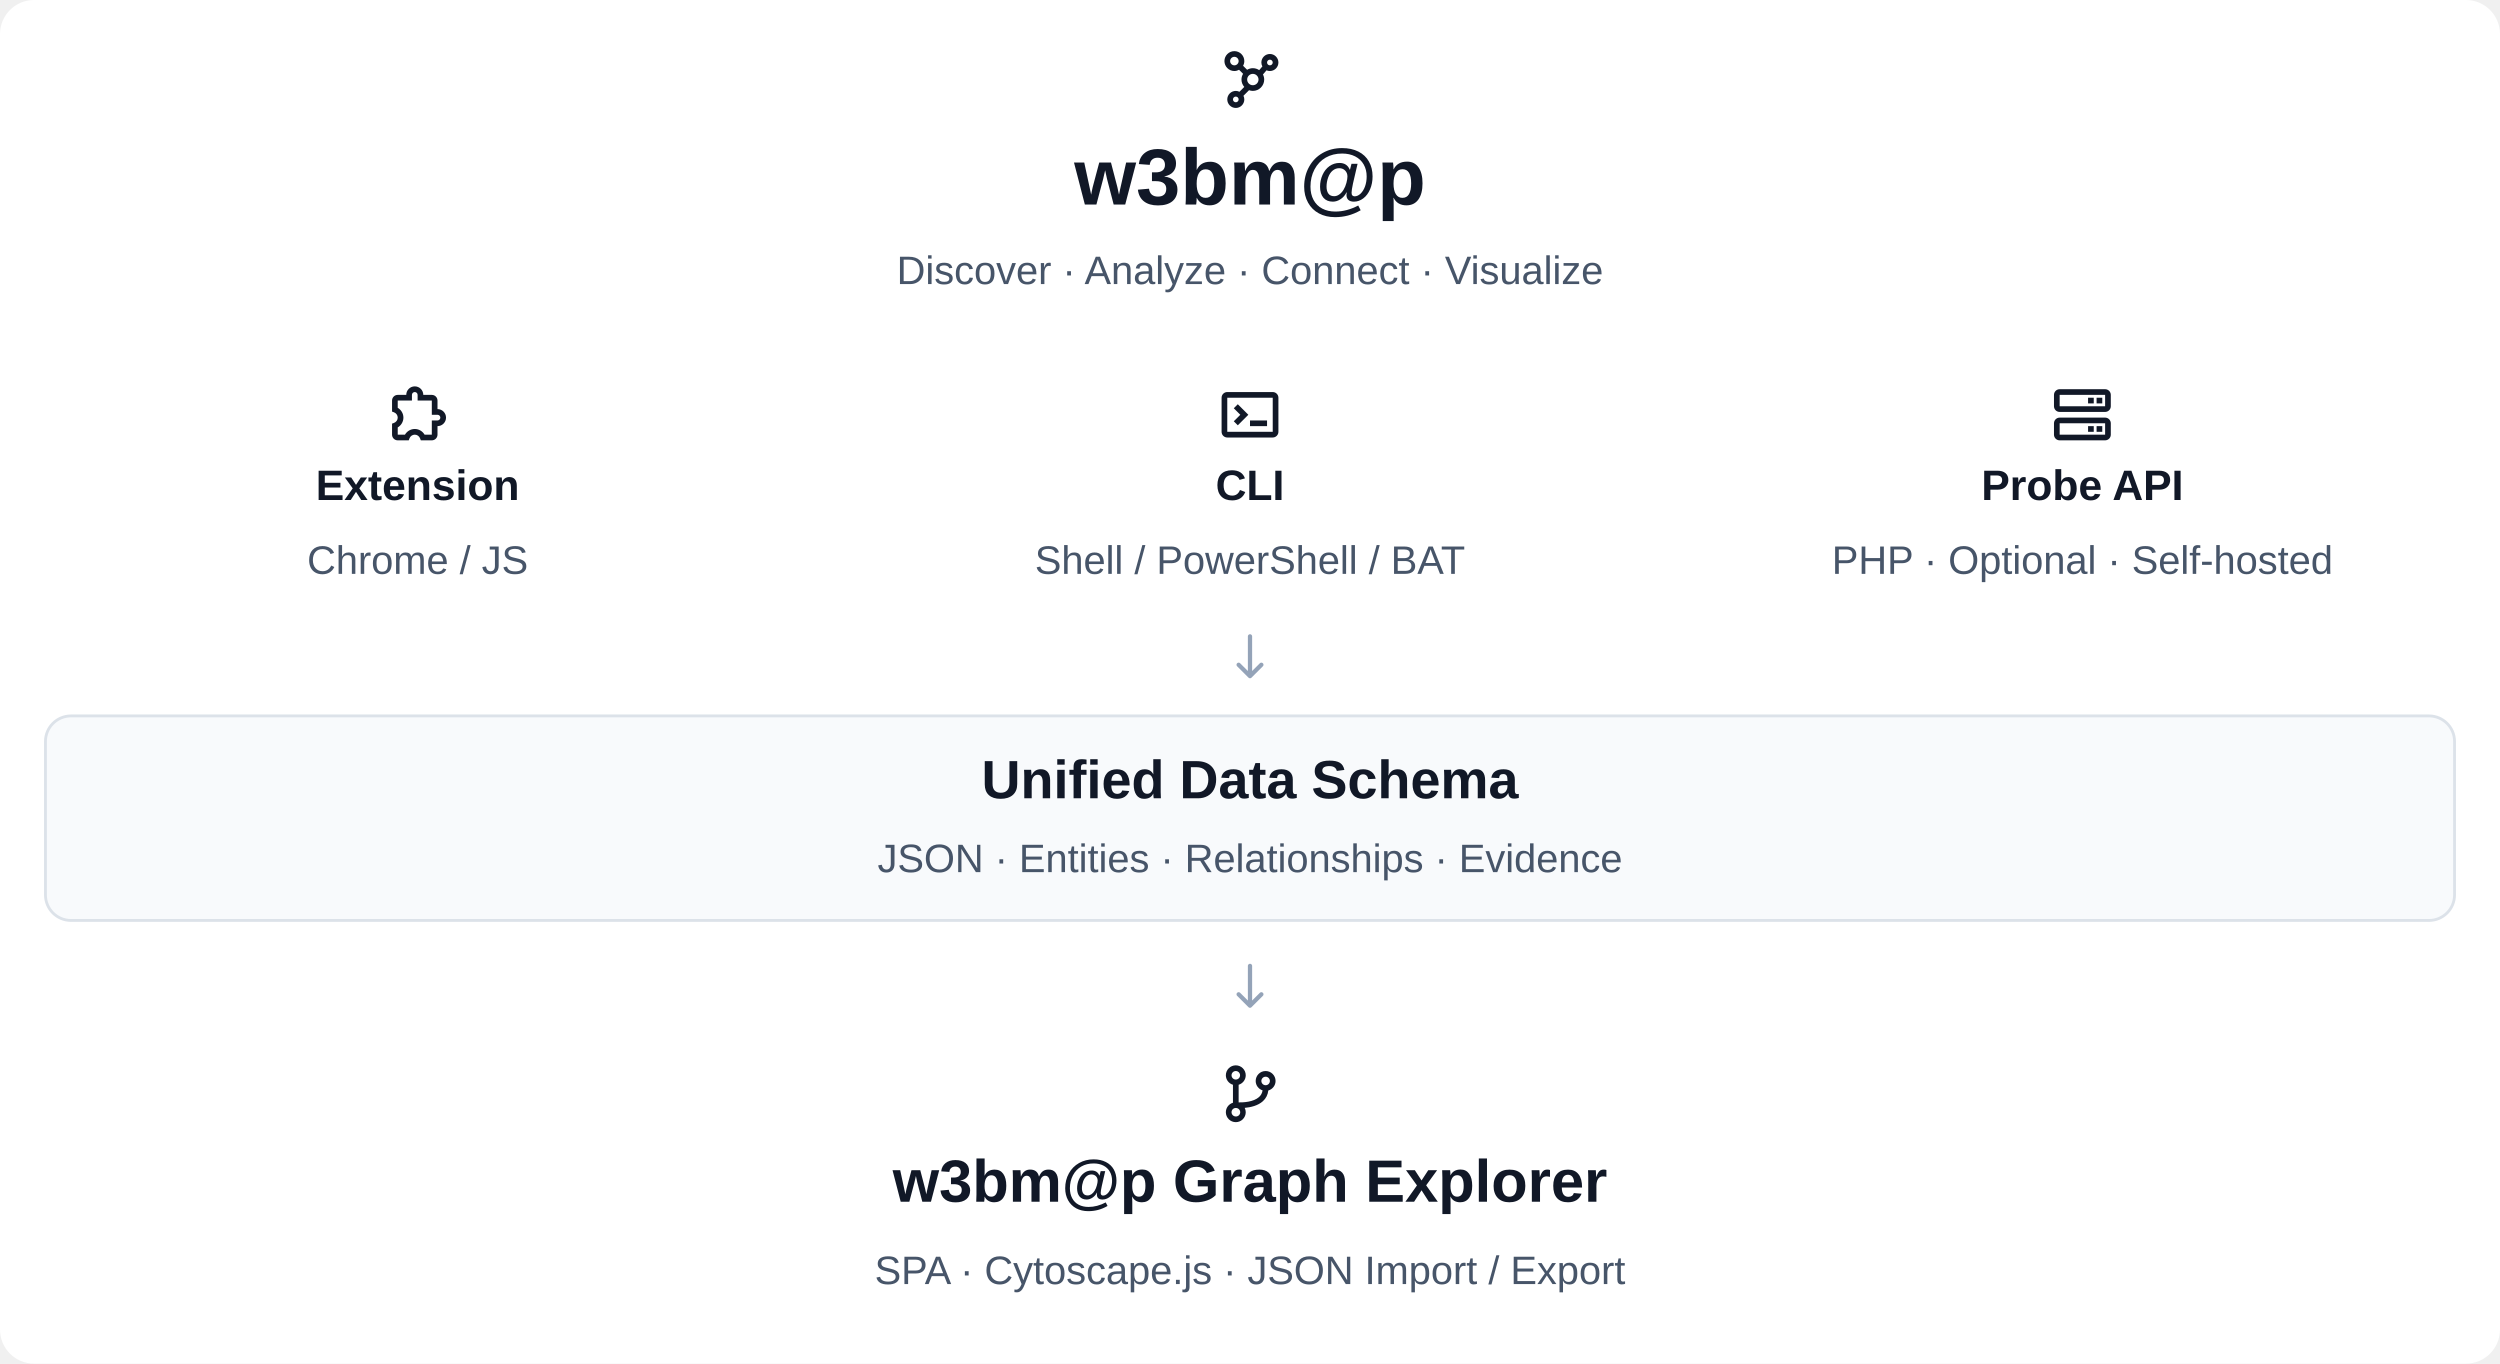
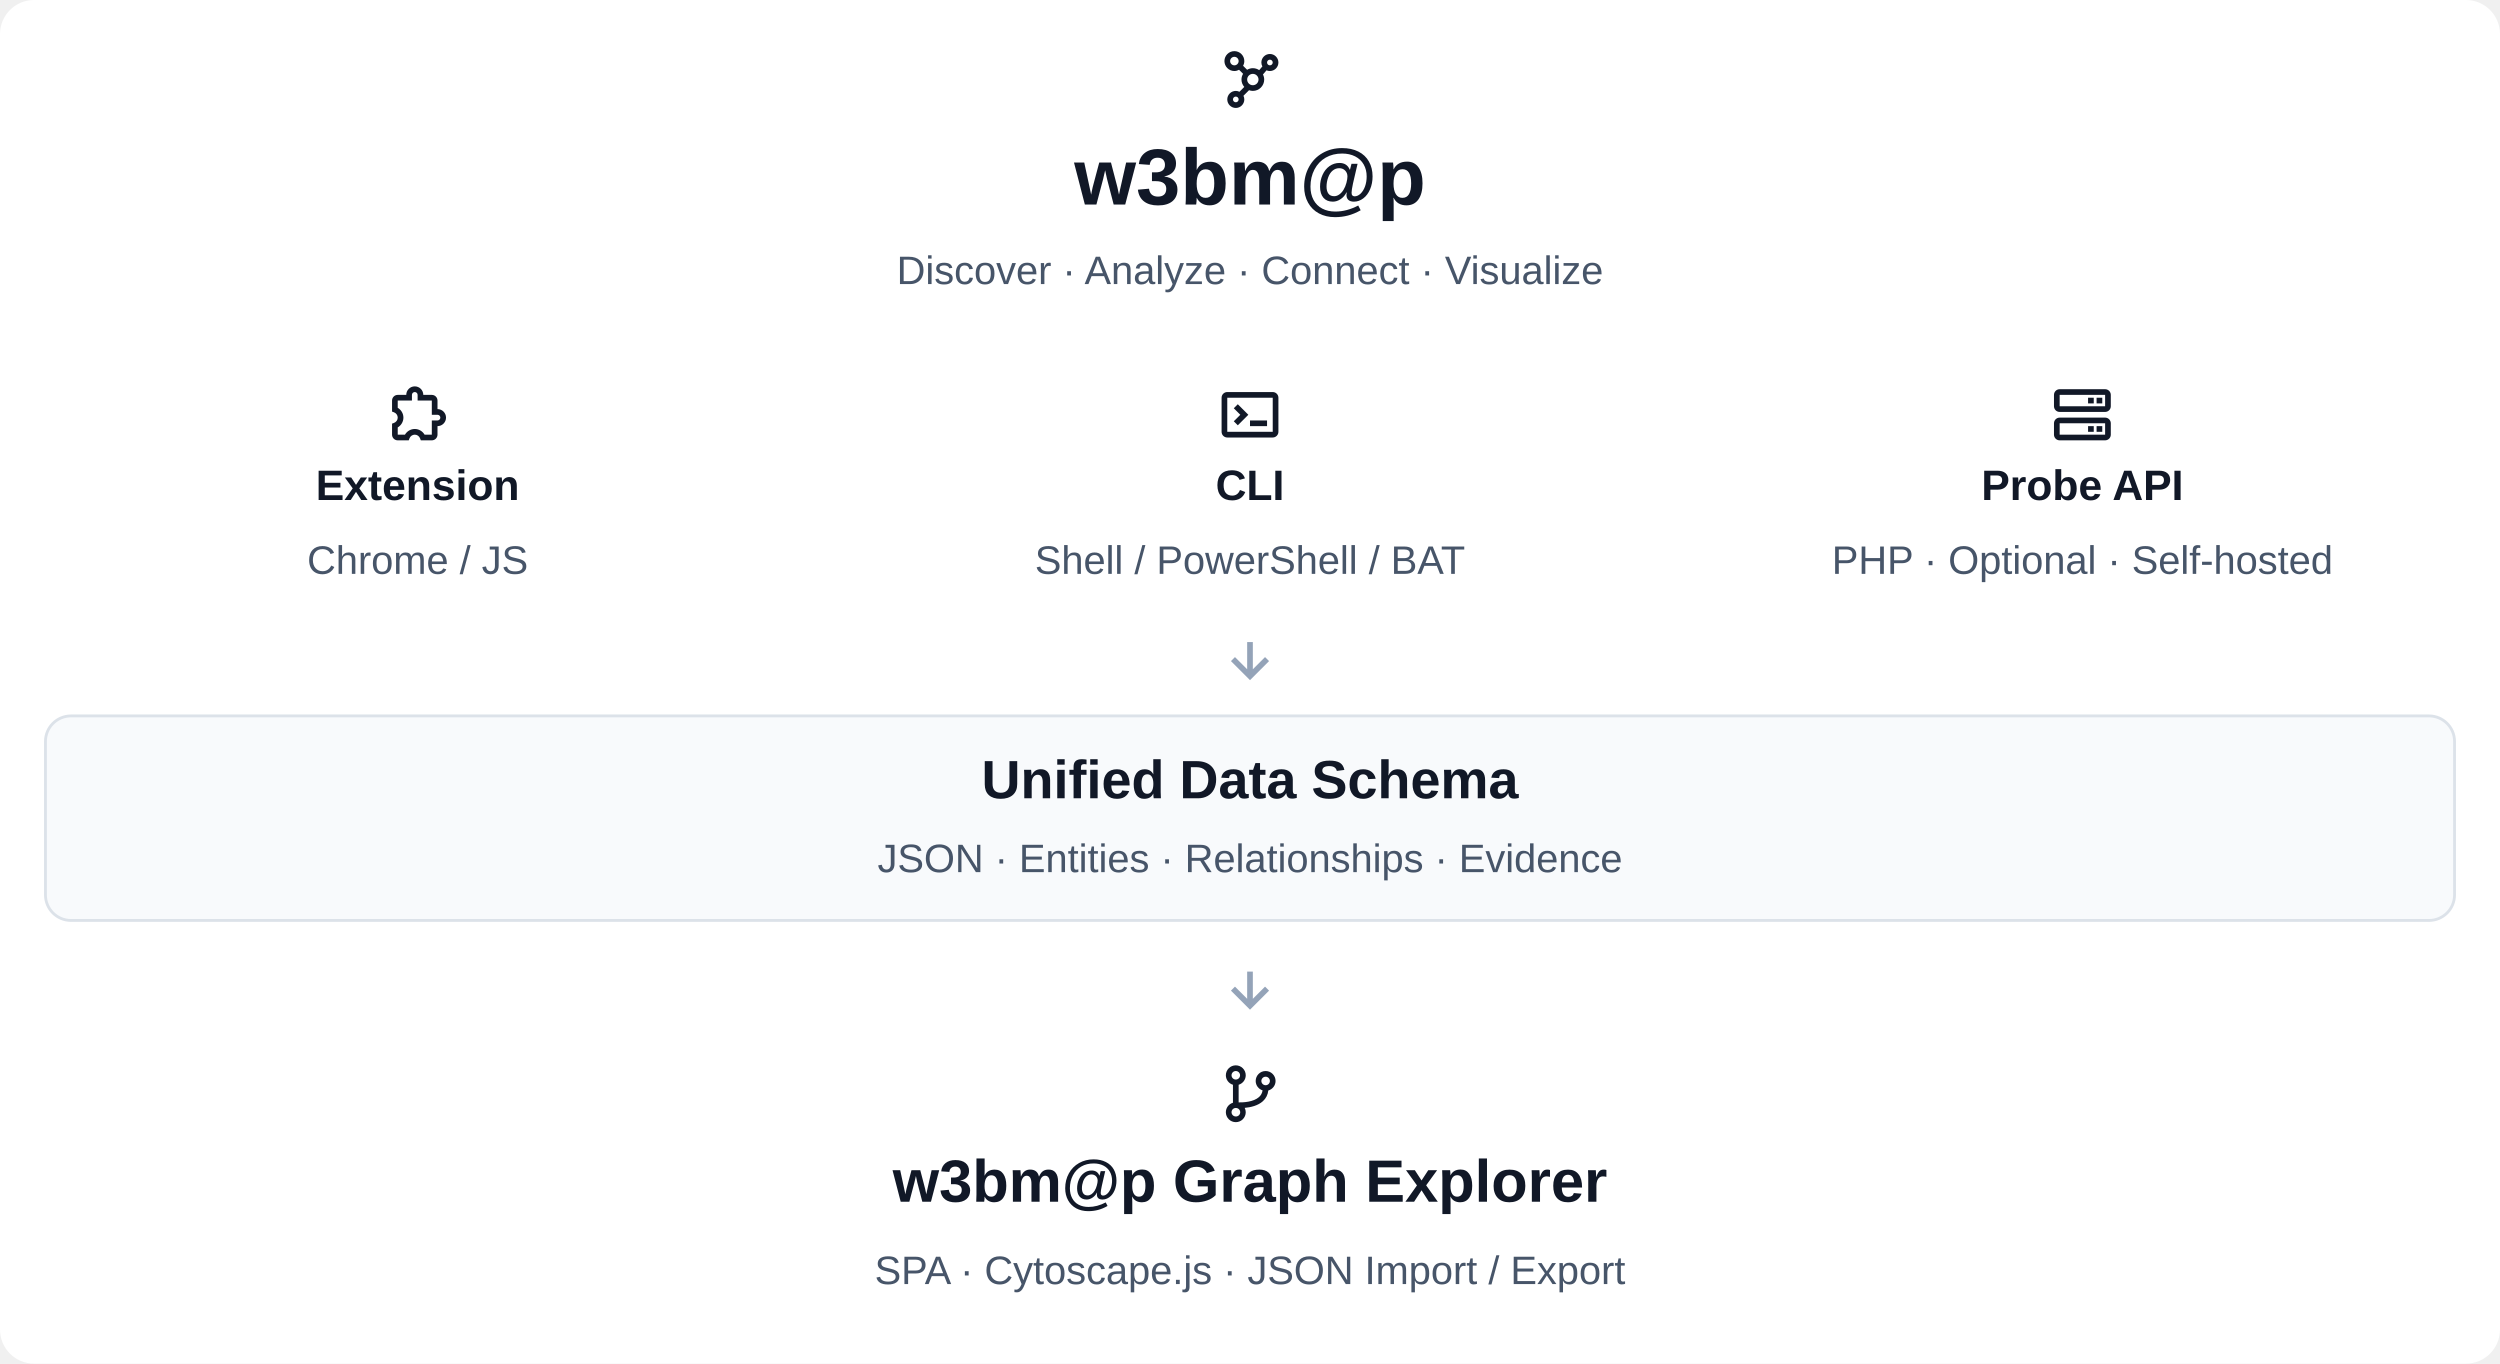
<svg xmlns="http://www.w3.org/2000/svg" width="880" height="480" viewBox="0 0 880 480" role="img" aria-labelledby="title description">
  <rect width="880" height="480" rx="12" fill="#ffffff" />
  <g fill="#111827" color="#111827" font-family="Arial, Helvetica, sans-serif" text-anchor="middle">
    <g transform="translate(428 16)">
      <path fill="currentColor" d="M19 3c-1.654 0-3 1.346-3 3c0 .502.136.968.354 1.385l-1.116 1.302A4 4 0 0 0 13 8c-.739 0-1.425.216-2.02.566L9.566 7.152A3.45 3.45 0 0 0 10 5.5C10 3.57 8.43 2 6.5 2S3 3.57 3 5.5S4.57 9 6.5 9c.601 0 1.158-.166 1.652-.434L9.566 9.98A3.97 3.97 0 0 0 9 12c0 .997.38 1.899.985 2.601l-1.692 1.692l.025.025A2.96 2.96 0 0 0 7 16c-1.654 0-3 1.346-3 3s1.346 3 3 3s3-1.346 3-3c0-.476-.121-.919-.318-1.318l.025.025l1.954-1.954c.421.15.867.247 1.339.247c2.206 0 4-1.794 4-4a3.96 3.96 0 0 0-.439-1.785l1.253-1.462c.364.158.764.247 1.186.247c1.654 0 3-1.346 3-3s-1.346-3-3-3M7 20a1 1 0 1 1 0-2a1 1 0 0 1 0 2M5 5.5C5 4.673 5.673 4 6.5 4S8 4.673 8 5.5S7.327 7 6.5 7S5 6.327 5 5.5m8 8.5c-1.103 0-2-.897-2-2s.897-2 2-2s2 .897 2 2s-.897 2-2 2m6-7a1 1 0 1 1 0-2a1 1 0 0 1 0 2" />
    </g>
    <text x="440" y="72" font-size="28" font-weight="600">w3bm@p</text>
    <text x="440" y="100" font-size="14" fill="#475569">Discover · Analyze · Connect · Visualize</text>
    <g transform="translate(135 134)">
      <path fill="currentColor" d="M19 10V7c0-1.103-.897-2-2-2h-3c0-1.654-1.346-3-3-3S8 3.346 8 5H5c-1.103 0-2 .897-2 2v3.881l.659.239C4.461 11.41 5 12.166 5 13s-.539 1.59-1.341 1.88L3 15.119V19c0 1.103.897 2 2 2h3.881l.239-.659C9.41 19.539 10.166 19 11 19s1.59.539 1.88 1.341l.239.659H17c1.103 0 2-.897 2-2v-3c1.654 0 3-1.346 3-3s-1.346-3-3-3m0 4h-2l-.003 5h-2.545c-.711-1.22-2.022-2-3.452-2s-2.741.78-3.452 2H5v-2.548C6.22 15.741 7 14.43 7 13s-.78-2.741-2-3.452V7h5V5a1 1 0 0 1 2 0v2h5v5h2a1 1 0 0 1 0 2" />
    </g>
    <g transform="translate(428 134)">
      <path fill="currentColor" d="M12 14h6v2h-6zM6.293 9.707L8.586 12l-2.293 2.293l1.414 1.414L11.414 12L7.707 8.293z" />
      <path fill="currentColor" d="M20 4H4c-1.103 0-2 .897-2 2v12c0 1.103.897 2 2 2h16c1.103 0 2-.897 2-2V6c0-1.103-.897-2-2-2M4 18V6h16l.002 12z" />
    </g>
    <g transform="translate(721 134)">
      <path fill="currentColor" d="M20 3H4a2 2 0 0 0-2 2v4a2 2 0 0 0 2 2h16a2 2 0 0 0 2-2V5a2 2 0 0 0-2-2M4 9V5h16v4zm16 4H4a2 2 0 0 0-2 2v4a2 2 0 0 0 2 2h16a2 2 0 0 0 2-2v-4a2 2 0 0 0-2-2M4 19v-4h16v4z" />
      <path fill="currentColor" d="M17 6h2v2h-2zm-3 0h2v2h-2zm3 10h2v2h-2zm-3 0h2v2h-2z" />
    </g>
    <text x="147" y="176" font-size="15" font-weight="600">Extension</text>
    <text x="440" y="176" font-size="15" font-weight="600">CLI</text>
    <text x="733" y="176" font-size="15" font-weight="600">Probe API</text>
    <text x="147" y="202" font-size="14" fill="#475569">Chrome / JS</text>
    <text x="440" y="202" font-size="14" fill="#475569">Shell / PowerShell / BAT</text>
    <text x="733" y="202" font-size="14" fill="#475569">PHP · Optional · Self-hosted</text>
-     <g fill="none" stroke="#94a3b8" stroke-width="1.5" stroke-linecap="round" stroke-linejoin="round">
-       <path d="M440 224v14m-4-4 4 4 4-4" />
-       <path d="M440 340v14m-4-4 4 4 4-4" />
+     <g color="#94a3b8">
+       <g transform="translate(428 220)">
+         <path fill="currentColor" d="m18.707 12.707l-1.414-1.414L13 15.586V6h-2v9.586l-4.293-4.293l-1.414 1.414L12 19.414z" />
+       </g>
+       <g transform="translate(428 336)">
+         <path fill="currentColor" d="m18.707 12.707l-1.414-1.414L13 15.586V6h-2v9.586l-4.293-4.293l-1.414 1.414L12 19.414z" />
+       </g>
    </g>
    <rect x="16" y="252" width="848" height="72" rx="9" fill="#f8fafc" stroke="#dce2e9" />
    <text x="440" y="281" font-size="19" font-weight="600">Unified Data Schema</text>
    <text x="440" y="307" font-size="14" fill="#475569">JSON · Entities · Relationships · Evidence</text>
    <g transform="translate(428 373)">
      <path fill="currentColor" d="M17.5 4C15.57 4 14 5.57 14 7.5c0 1.554 1.025 2.859 2.43 3.315c-.146.932-.547 1.7-1.23 2.323c-1.946 1.773-5.527 1.935-7.2 1.907V8.837c1.44-.434 2.5-1.757 2.5-3.337C10.5 3.57 8.93 2 7 2S3.5 3.57 3.5 5.5c0 1.58 1.06 2.903 2.5 3.337v6.326c-1.44.434-2.5 1.757-2.5 3.337C3.5 20.43 5.07 22 7 22s3.5-1.57 3.5-3.5c0-.551-.14-1.065-.367-1.529c2.06-.186 4.657-.757 6.409-2.35c1.097-.997 1.731-2.264 1.904-3.768C19.915 10.438 21 9.1 21 7.5C21 5.57 19.43 4 17.5 4m-12 1.5C5.5 4.673 6.173 4 7 4s1.5.673 1.5 1.5S7.827 7 7 7s-1.5-.673-1.5-1.5M7 20c-.827 0-1.5-.673-1.5-1.5a1.5 1.5 0 0 1 1.482-1.498l.13.01A1.495 1.495 0 0 1 7 20M17.5 9c-.827 0-1.5-.673-1.5-1.5S16.673 6 17.5 6s1.5.673 1.5 1.5S18.327 9 17.5 9" />
    </g>
    <text x="440" y="423" font-size="21" font-weight="600">w3bm@p Graph Explorer</text>
    <text x="440" y="452" font-size="14" fill="#475569">SPA · Cytoscape.js · JSON Import / Export</text>
  </g>
</svg>
